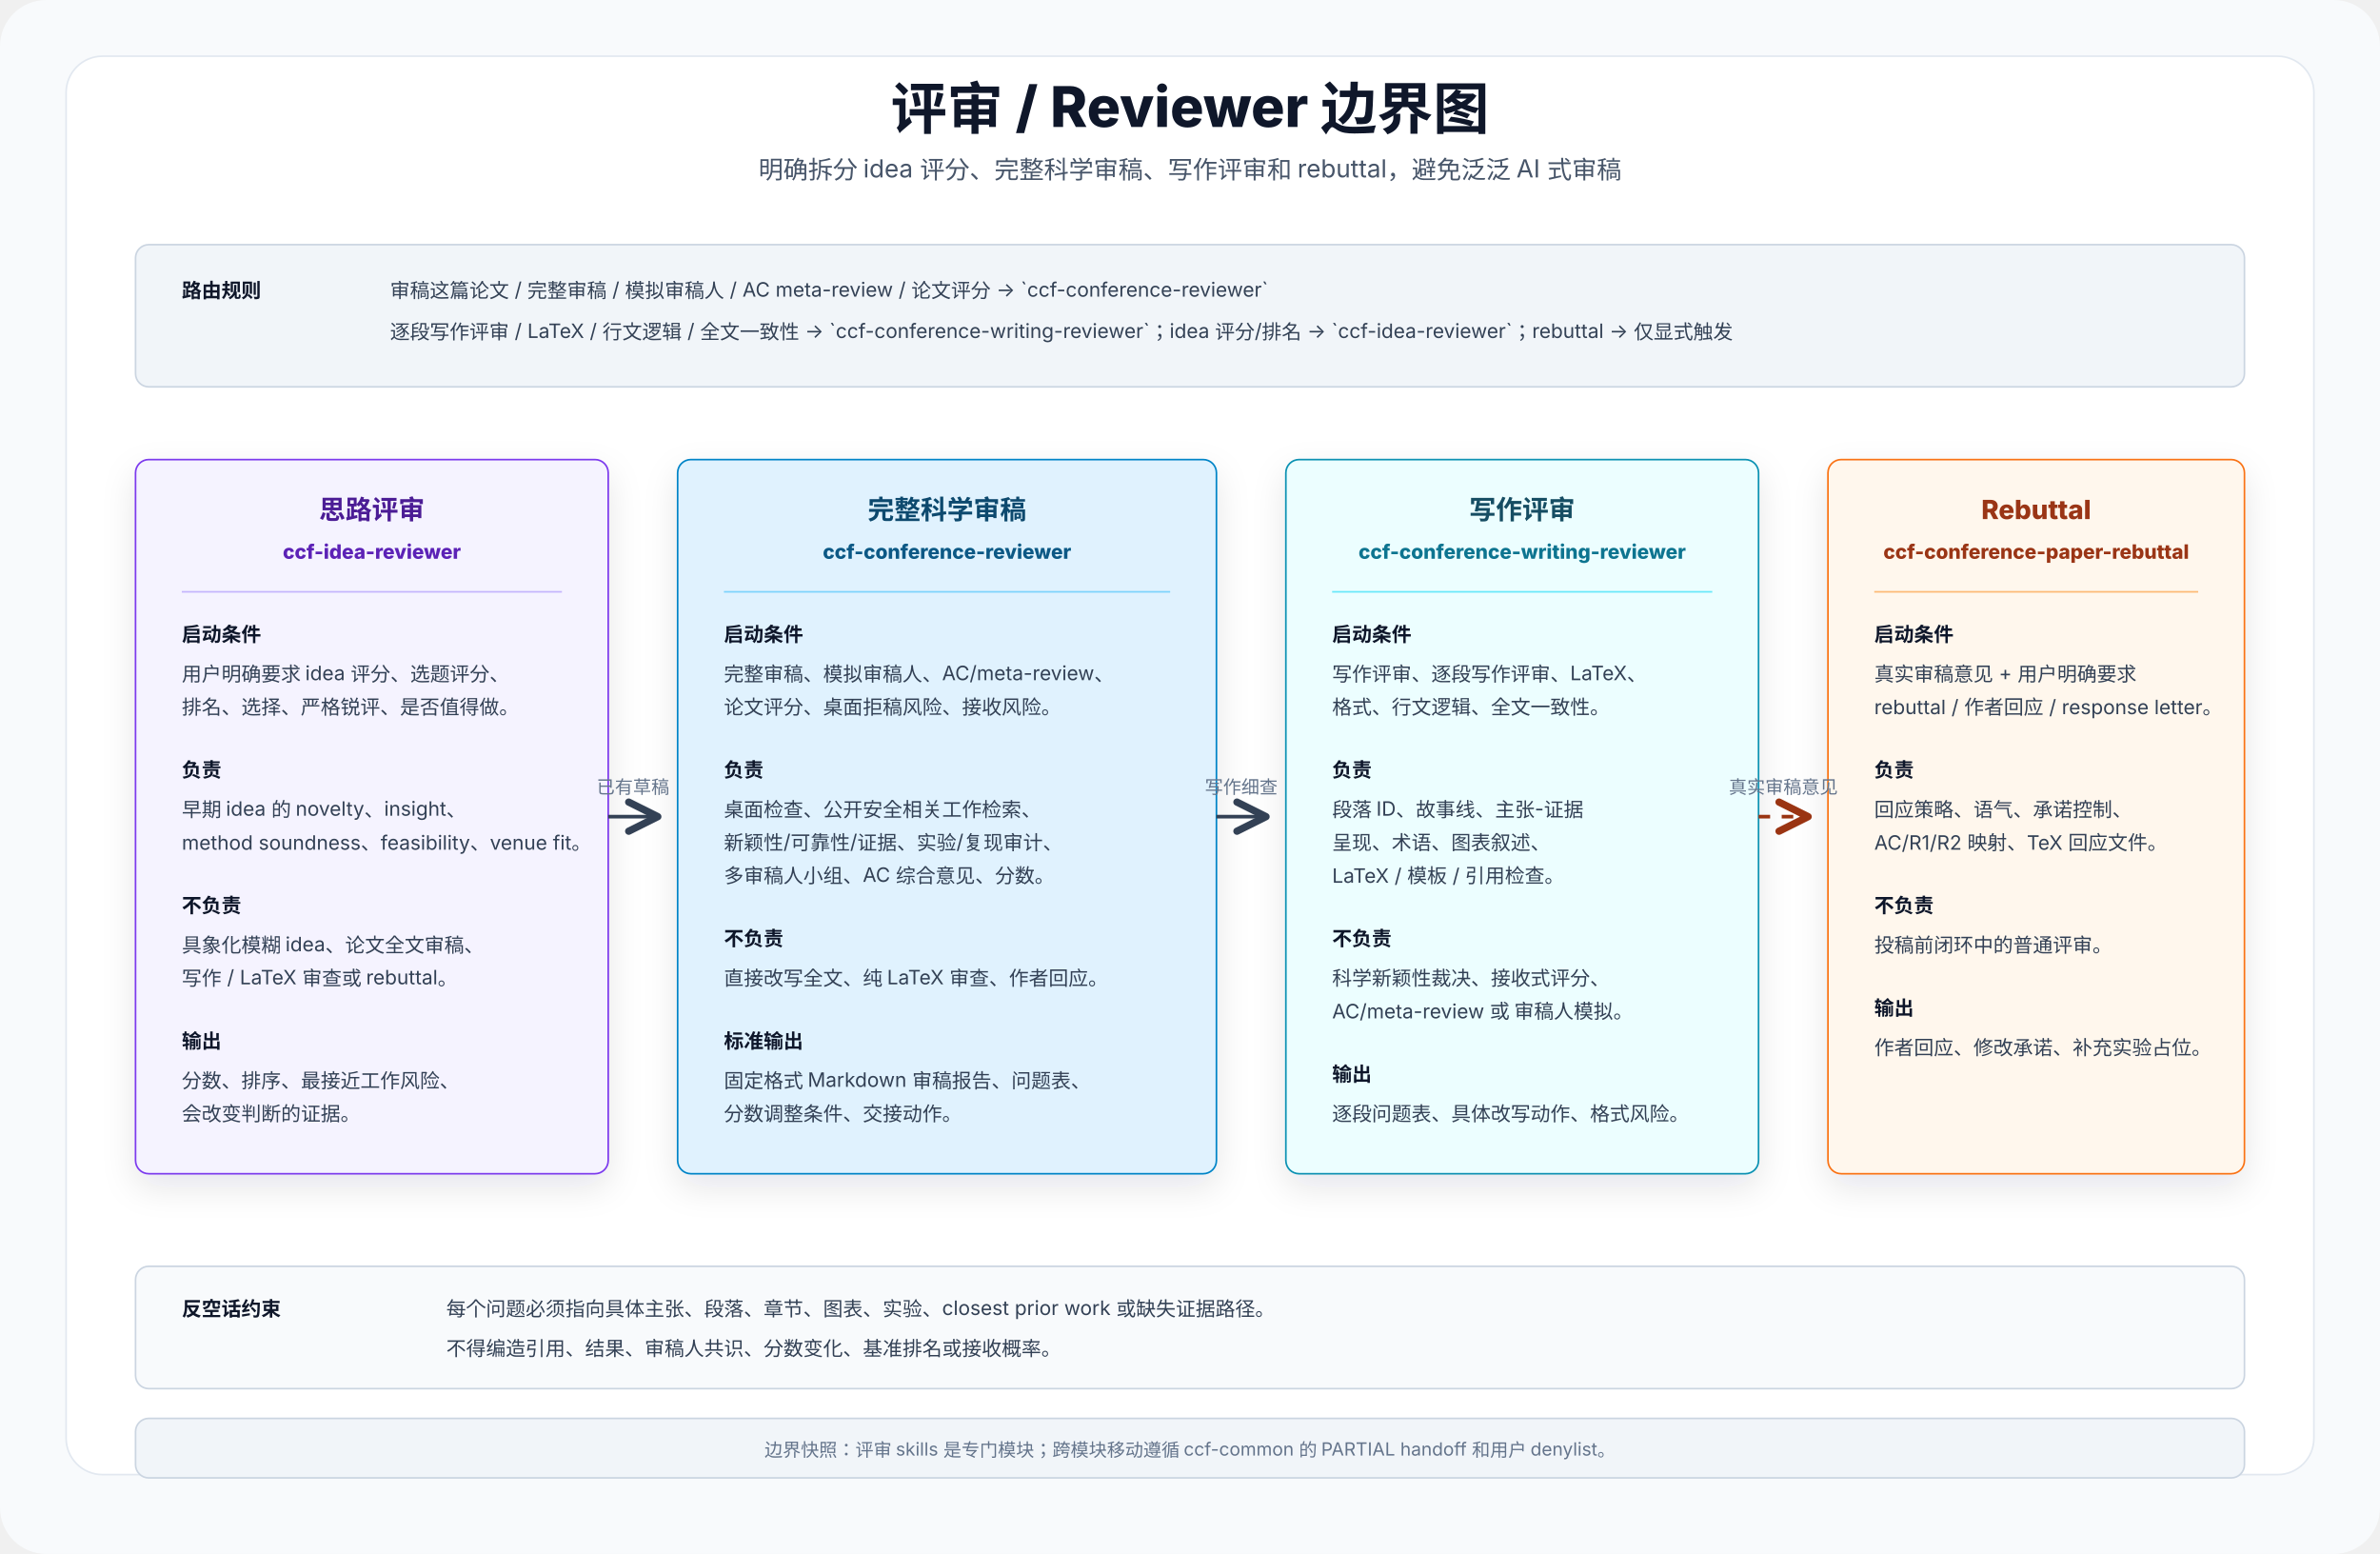
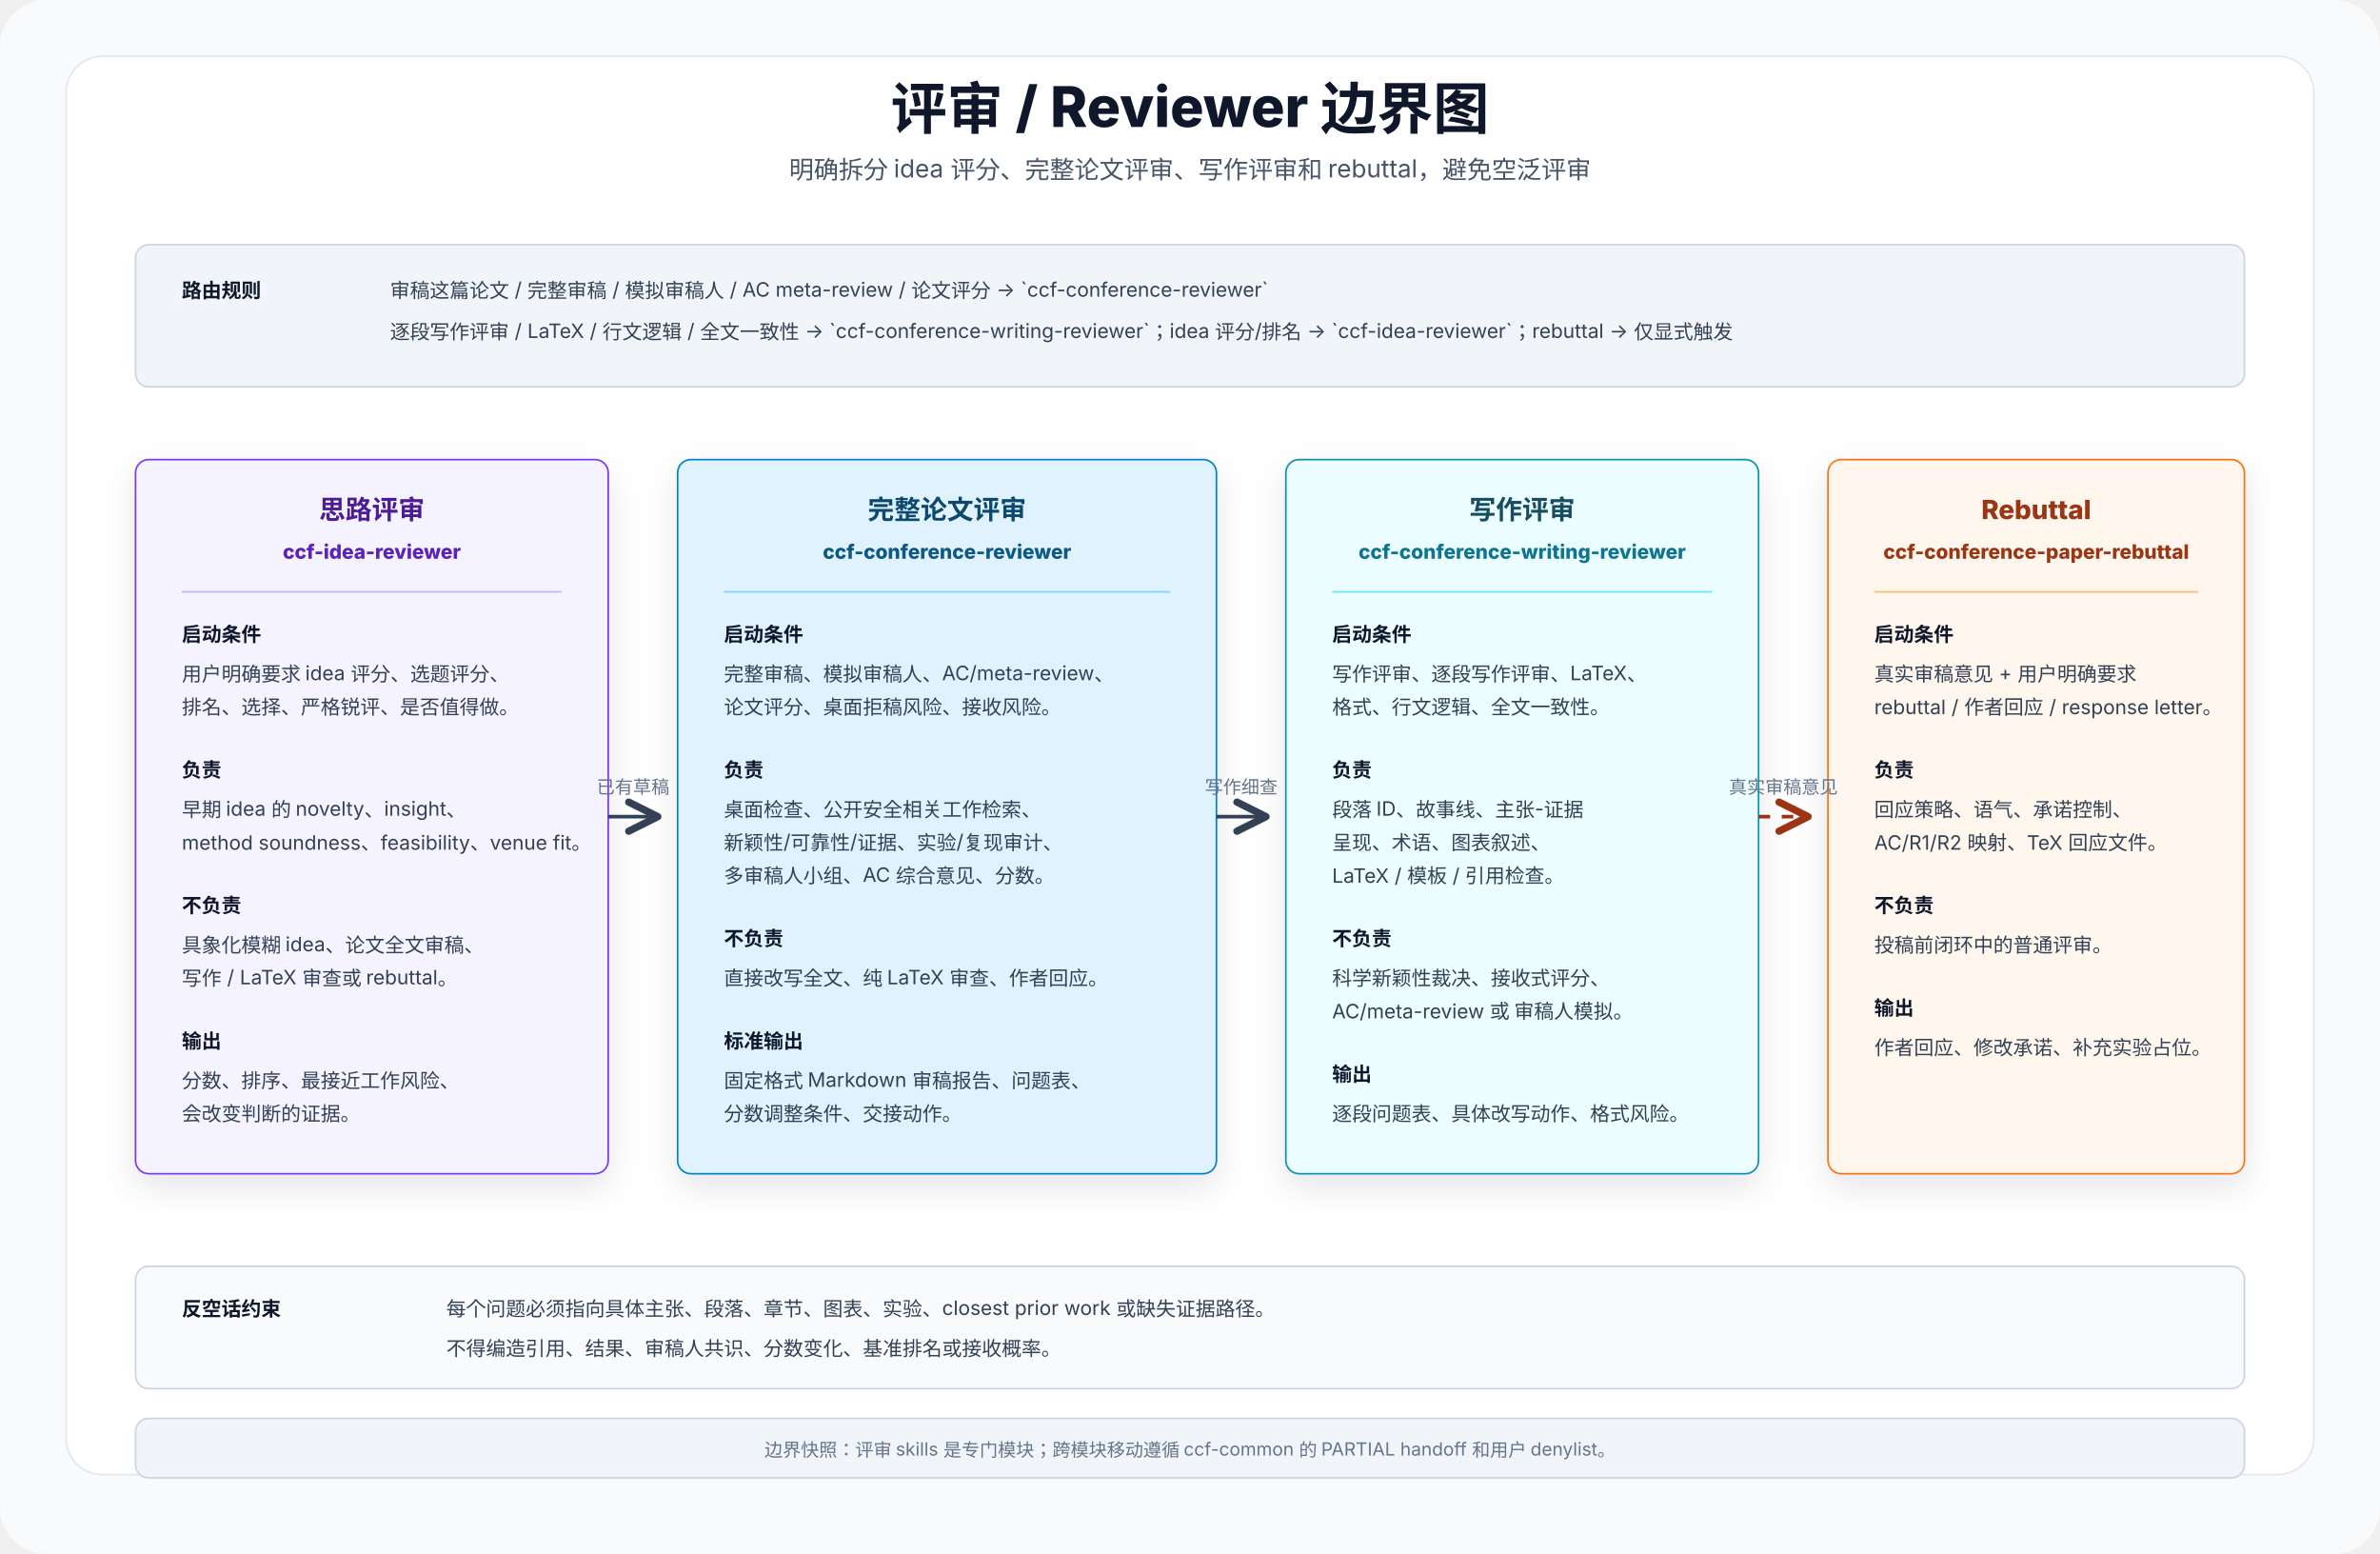
<svg xmlns="http://www.w3.org/2000/svg" width="1440" height="940" viewBox="0 0 1440 940" fill="none" role="img" aria-labelledby="title desc">
  <defs>
    <filter id="shadow" x="-12%" y="-18%" width="124%" height="140%" color-interpolation-filters="sRGB">
      <feDropShadow dx="0" dy="8" stdDeviation="10" flood-color="#0f172a" flood-opacity="0.1" />
    </filter>
    <marker id="arrow" markerWidth="12" markerHeight="12" refX="10" refY="6" orient="auto" markerUnits="strokeWidth">
      <path d="M2 2L10 6L2 10" stroke="#334155" stroke-width="2" stroke-linecap="round" stroke-linejoin="round" />
    </marker>
    <marker id="arrowOrange" markerWidth="12" markerHeight="12" refX="10" refY="6" orient="auto" markerUnits="strokeWidth">
      <path d="M2 2L10 6L2 10" stroke="#9a3412" stroke-width="2" stroke-linecap="round" stroke-linejoin="round" />
    </marker>
    <style>
      .font{font-family:"Microsoft YaHei","Noto Sans SC","Inter","Segoe UI",Arial,sans-serif}
      .title{font-size:34px;font-weight:800;fill:#0f172a}
      .sub{font-size:15px;fill:#475569}
      .h{font-size:16px;font-weight:800}
      .b{font-size:12px;fill:#334155}
      .s{font-size:11px;fill:#64748b}
      .skill{font-size:12px;font-weight:800}
      .label{font-size:12px;font-weight:800;fill:#0f172a}
    </style>
  </defs>
  <rect width="1440" height="940" rx="28" fill="#f8fafc" />
  <rect x="40" y="34" width="1360" height="858" rx="22" fill="#ffffff" stroke="#e2e8f0" />
  <text x="720" y="78" text-anchor="middle" class="font title">评审 / Reviewer 边界图</text>
-   <text x="720" y="108" text-anchor="middle" class="font sub">明确拆分 idea 评分、完整科学审稿、写作评审和 rebuttal，避免泛泛 AI 式审稿</text>
+   <text x="720" y="108" text-anchor="middle" class="font sub">明确拆分 idea 评分、完整论文评审、写作评审和 rebuttal，避免空泛评审</text>
  <rect x="82" y="148" width="1276" height="86" rx="8" fill="#f1f5f9" stroke="#cbd5e1" />
  <text x="110" y="180" class="font label">路由规则</text>
  <text x="236" y="180" class="font b">审稿这篇论文 / 完整审稿 / 模拟审稿人 / AC meta-review / 论文评分 -&gt; `ccf-conference-reviewer`</text>
  <text x="236" y="205" class="font b">逐段写作评审 / LaTeX / 行文逻辑 / 全文一致性 -&gt; `ccf-conference-writing-reviewer`；idea 评分/排名 -&gt; `ccf-idea-reviewer`；rebuttal -&gt; 仅显式触发</text>
  <g filter="url(#shadow)">
    <rect x="82" y="278" width="286" height="432" rx="8" fill="#f5f3ff" stroke="#7c3aed" />
    <text x="225" y="314" text-anchor="middle" class="font h" fill="#4c1d95">思路评审</text>
    <text x="225" y="338" text-anchor="middle" class="font skill" fill="#5b21b6">ccf-idea-reviewer</text>
    <line x1="110" y1="358" x2="340" y2="358" stroke="#c4b5fd" />
    <text x="110" y="388" class="font label">启动条件</text>
    <text x="110" y="412" class="font b">用户明确要求 idea 评分、选题评分、</text>
    <text x="110" y="432" class="font b">排名、选择、严格锐评、是否值得做。</text>
    <text x="110" y="470" class="font label">负责</text>
    <text x="110" y="494" class="font b">早期 idea 的 novelty、insight、</text>
    <text x="110" y="514" class="font b">method soundness、feasibility、venue fit。</text>
    <text x="110" y="552" class="font label">不负责</text>
    <text x="110" y="576" class="font b">具象化模糊 idea、论文全文审稿、</text>
    <text x="110" y="596" class="font b">写作 / LaTeX 审查或 rebuttal。</text>
    <text x="110" y="634" class="font label">输出</text>
    <text x="110" y="658" class="font b">分数、排序、最接近工作风险、</text>
    <text x="110" y="678" class="font b">会改变判断的证据。</text>
  </g>
  <g filter="url(#shadow)">
    <rect x="410" y="278" width="326" height="432" rx="8" fill="#e0f2fe" stroke="#0284c7" />
-     <text x="573" y="314" text-anchor="middle" class="font h" fill="#0c4a6e">完整科学审稿</text>
+     <text x="573" y="314" text-anchor="middle" class="font h" fill="#0c4a6e">完整论文评审</text>
    <text x="573" y="338" text-anchor="middle" class="font skill" fill="#075985">ccf-conference-reviewer</text>
    <line x1="438" y1="358" x2="708" y2="358" stroke="#7dd3fc" />
    <text x="438" y="388" class="font label">启动条件</text>
    <text x="438" y="412" class="font b">完整审稿、模拟审稿人、AC/meta-review、</text>
    <text x="438" y="432" class="font b">论文评分、桌面拒稿风险、接收风险。</text>
    <text x="438" y="470" class="font label">负责</text>
    <text x="438" y="494" class="font b">桌面检查、公开安全相关工作检索、</text>
    <text x="438" y="514" class="font b">新颖性/可靠性/证据、实验/复现审计、</text>
    <text x="438" y="534" class="font b">多审稿人小组、AC 综合意见、分数。</text>
    <text x="438" y="572" class="font label">不负责</text>
    <text x="438" y="596" class="font b">直接改写全文、纯 LaTeX 审查、作者回应。</text>
    <text x="438" y="634" class="font label">标准输出</text>
    <text x="438" y="658" class="font b">固定格式 Markdown 审稿报告、问题表、</text>
    <text x="438" y="678" class="font b">分数调整条件、交接动作。</text>
  </g>
  <g filter="url(#shadow)">
    <rect x="778" y="278" width="286" height="432" rx="8" fill="#ecfeff" stroke="#0891b2" />
    <text x="921" y="314" text-anchor="middle" class="font h" fill="#164e63">写作评审</text>
    <text x="921" y="338" text-anchor="middle" class="font skill" fill="#0e7490">ccf-conference-writing-reviewer</text>
    <line x1="806" y1="358" x2="1036" y2="358" stroke="#67e8f9" />
    <text x="806" y="388" class="font label">启动条件</text>
    <text x="806" y="412" class="font b">写作评审、逐段写作评审、LaTeX、</text>
    <text x="806" y="432" class="font b">格式、行文逻辑、全文一致性。</text>
    <text x="806" y="470" class="font label">负责</text>
    <text x="806" y="494" class="font b">段落 ID、故事线、主张-证据</text>
    <text x="806" y="514" class="font b">呈现、术语、图表叙述、</text>
    <text x="806" y="534" class="font b">LaTeX / 模板 / 引用检查。</text>
    <text x="806" y="572" class="font label">不负责</text>
    <text x="806" y="596" class="font b">科学新颖性裁决、接收式评分、</text>
    <text x="806" y="616" class="font b">AC/meta-review 或 审稿人模拟。</text>
    <text x="806" y="654" class="font label">输出</text>
    <text x="806" y="678" class="font b">逐段问题表、具体改写动作、格式风险。</text>
  </g>
  <g filter="url(#shadow)">
    <rect x="1106" y="278" width="252" height="432" rx="8" fill="#fff7ed" stroke="#f97316" />
    <text x="1232" y="314" text-anchor="middle" class="font h" fill="#9a3412">Rebuttal</text>
    <text x="1232" y="338" text-anchor="middle" class="font skill" fill="#9a3412">ccf-conference-paper-rebuttal</text>
    <line x1="1134" y1="358" x2="1330" y2="358" stroke="#fdba74" />
    <text x="1134" y="388" class="font label">启动条件</text>
    <text x="1134" y="412" class="font b">真实审稿意见 + 用户明确要求</text>
    <text x="1134" y="432" class="font b">rebuttal / 作者回应 / response letter。</text>
    <text x="1134" y="470" class="font label">负责</text>
    <text x="1134" y="494" class="font b">回应策略、语气、承诺控制、</text>
    <text x="1134" y="514" class="font b">AC/R1/R2 映射、TeX 回应文件。</text>
    <text x="1134" y="552" class="font label">不负责</text>
    <text x="1134" y="576" class="font b">投稿前闭环中的普通评审。</text>
    <text x="1134" y="614" class="font label">输出</text>
    <text x="1134" y="638" class="font b">作者回应、修改承诺、补充实验占位。</text>
  </g>
  <path d="M368 494H398" stroke="#334155" stroke-width="2.2" marker-end="url(#arrow)" />
  <text x="383" y="480" text-anchor="middle" class="font s">已有草稿</text>
  <path d="M736 494H766" stroke="#334155" stroke-width="2.2" marker-end="url(#arrow)" />
  <text x="751" y="480" text-anchor="middle" class="font s">写作细查</text>
  <path d="M1064 494H1094" stroke="#9a3412" stroke-width="2.2" stroke-dasharray="7 7" marker-end="url(#arrowOrange)" />
  <text x="1079" y="480" text-anchor="middle" class="font s" fill="#9a3412">真实审稿意见</text>
  <rect x="82" y="766" width="1276" height="74" rx="8" fill="#f8fafc" stroke="#cbd5e1" />
  <text x="110" y="796" class="font label">反空话约束</text>
  <text x="270" y="796" class="font b">每个问题必须指向具体主张、段落、章节、图表、实验、closest prior work 或缺失证据路径。</text>
  <text x="270" y="820" class="font b">不得编造引用、结果、审稿人共识、分数变化、基准排名或接收概率。</text>
  <rect x="82" y="858" width="1276" height="36" rx="8" fill="#f1f5f9" stroke="#cbd5e1" />
  <text x="720" y="881" text-anchor="middle" class="font s">边界快照：评审 skills 是专门模块；跨模块移动遵循 ccf-common 的 PARTIAL handoff 和用户 denylist。</text>
</svg>
